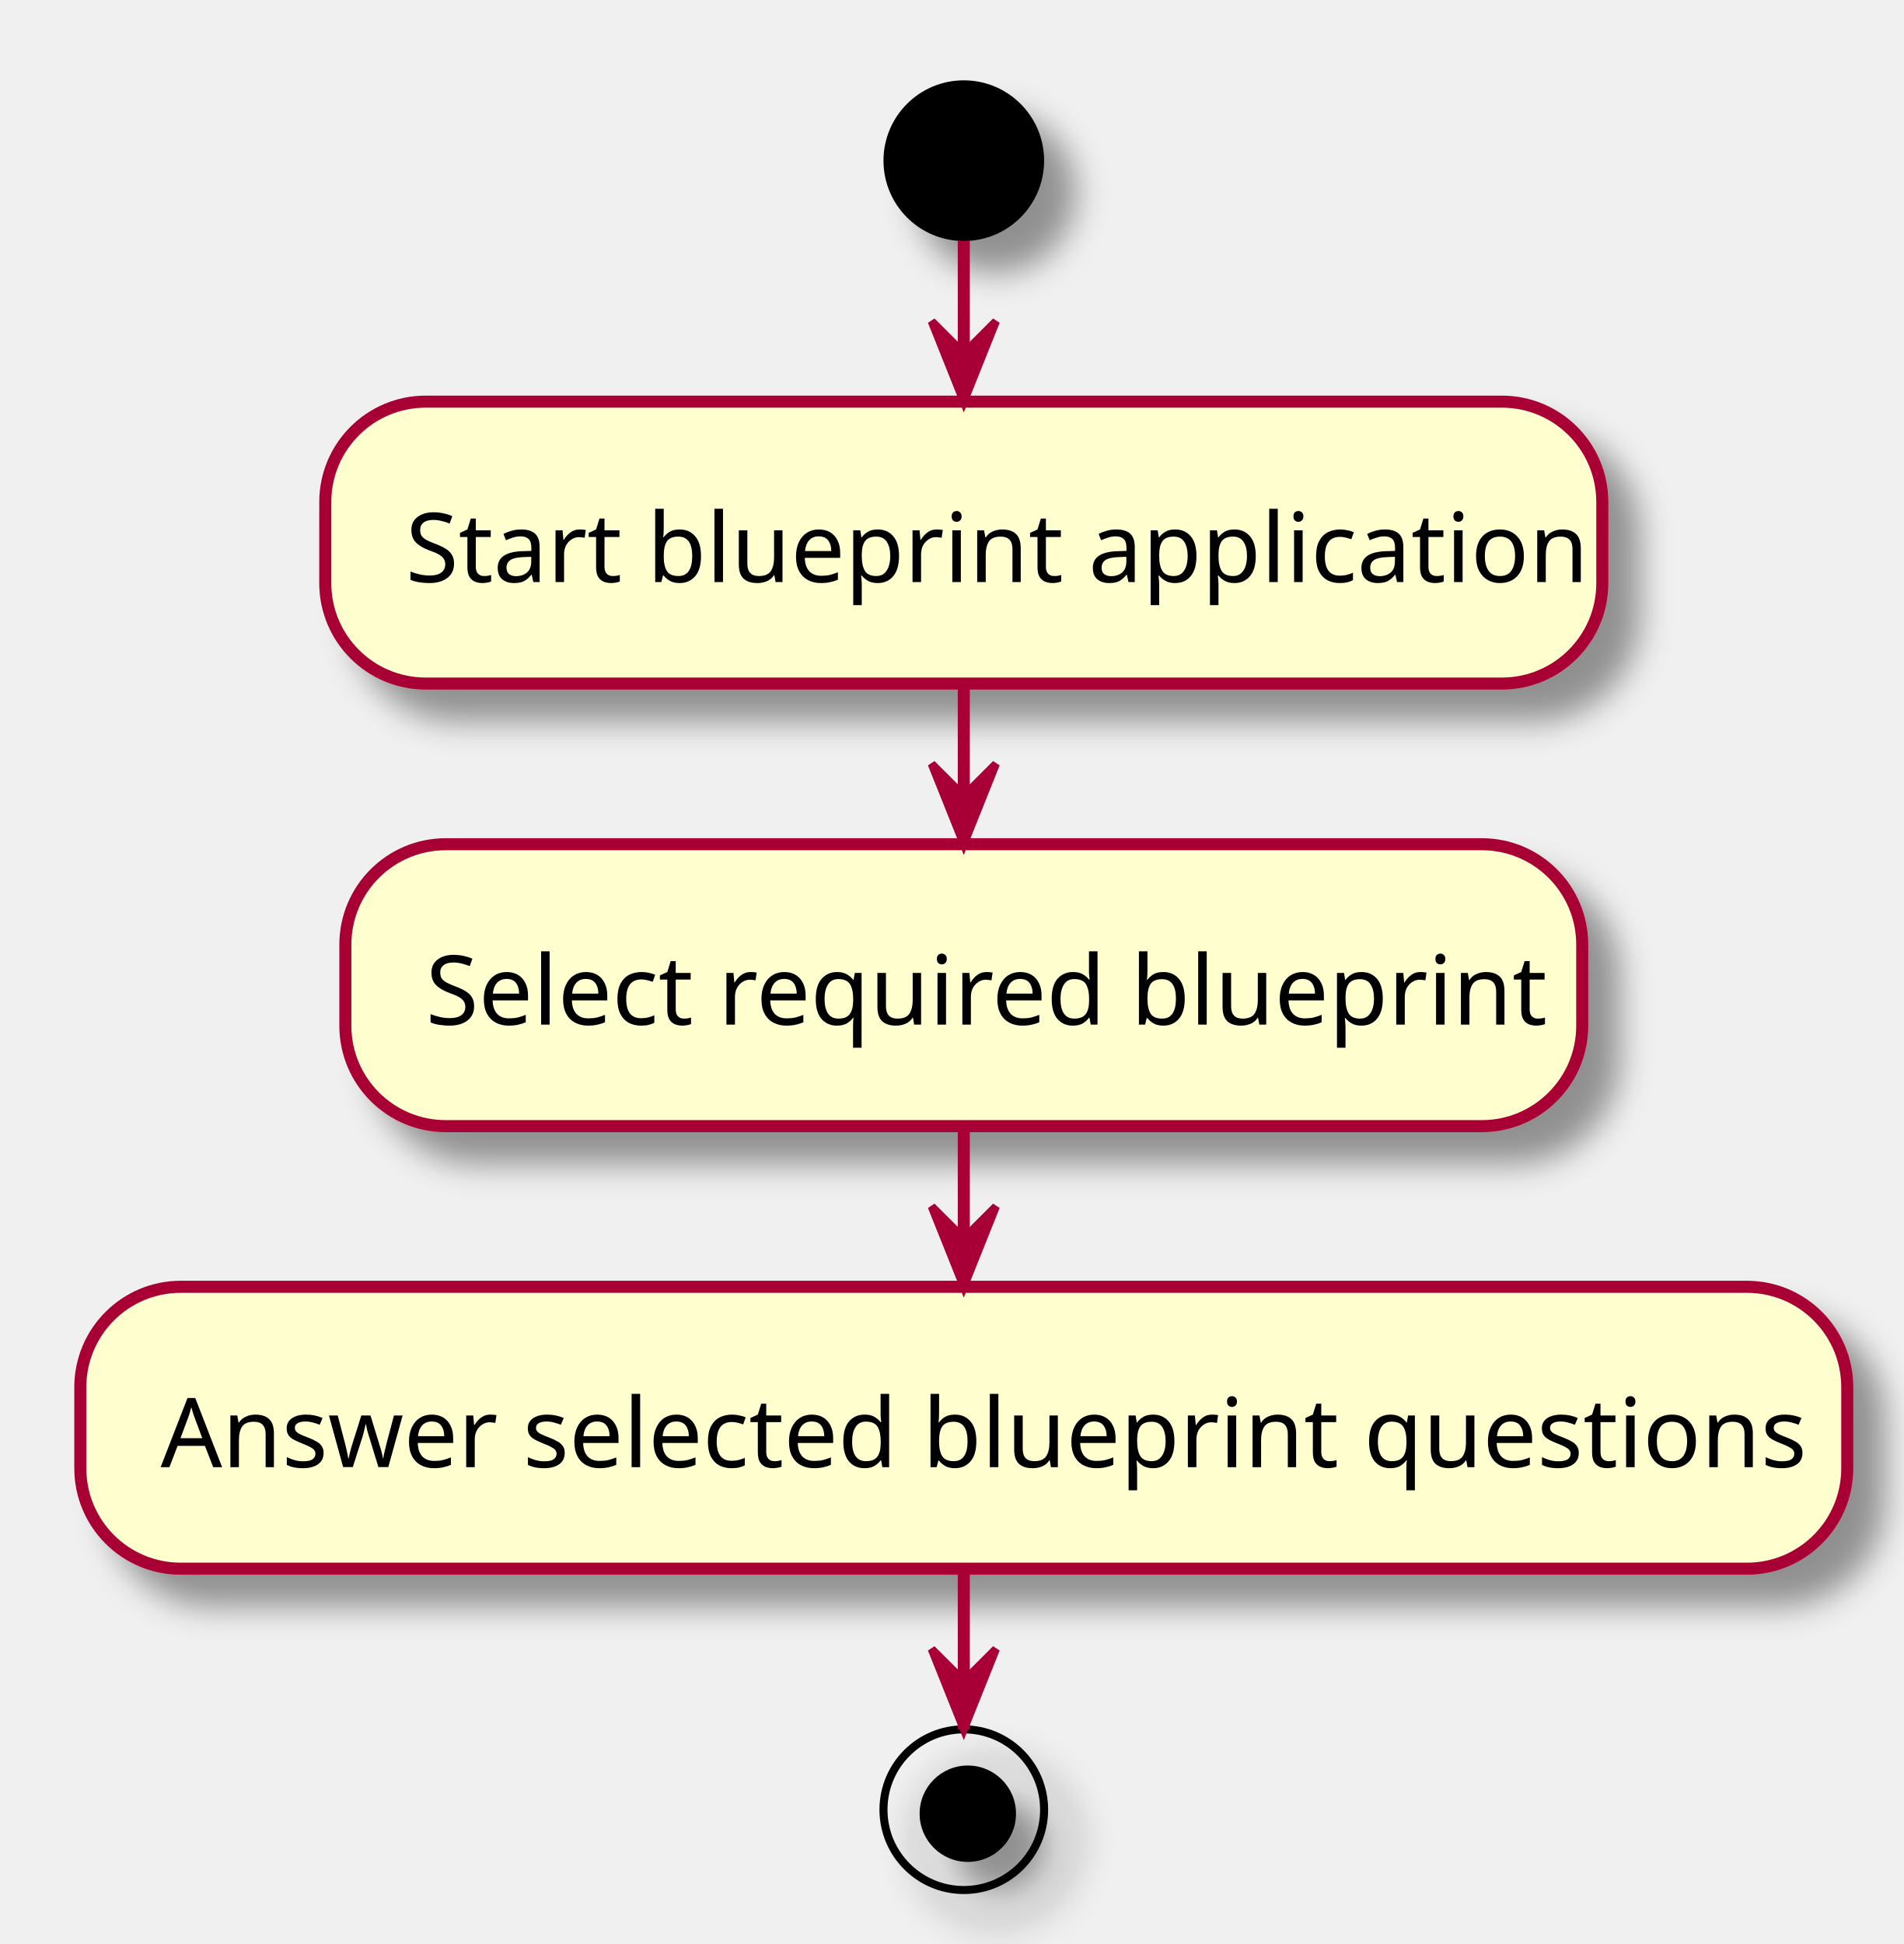
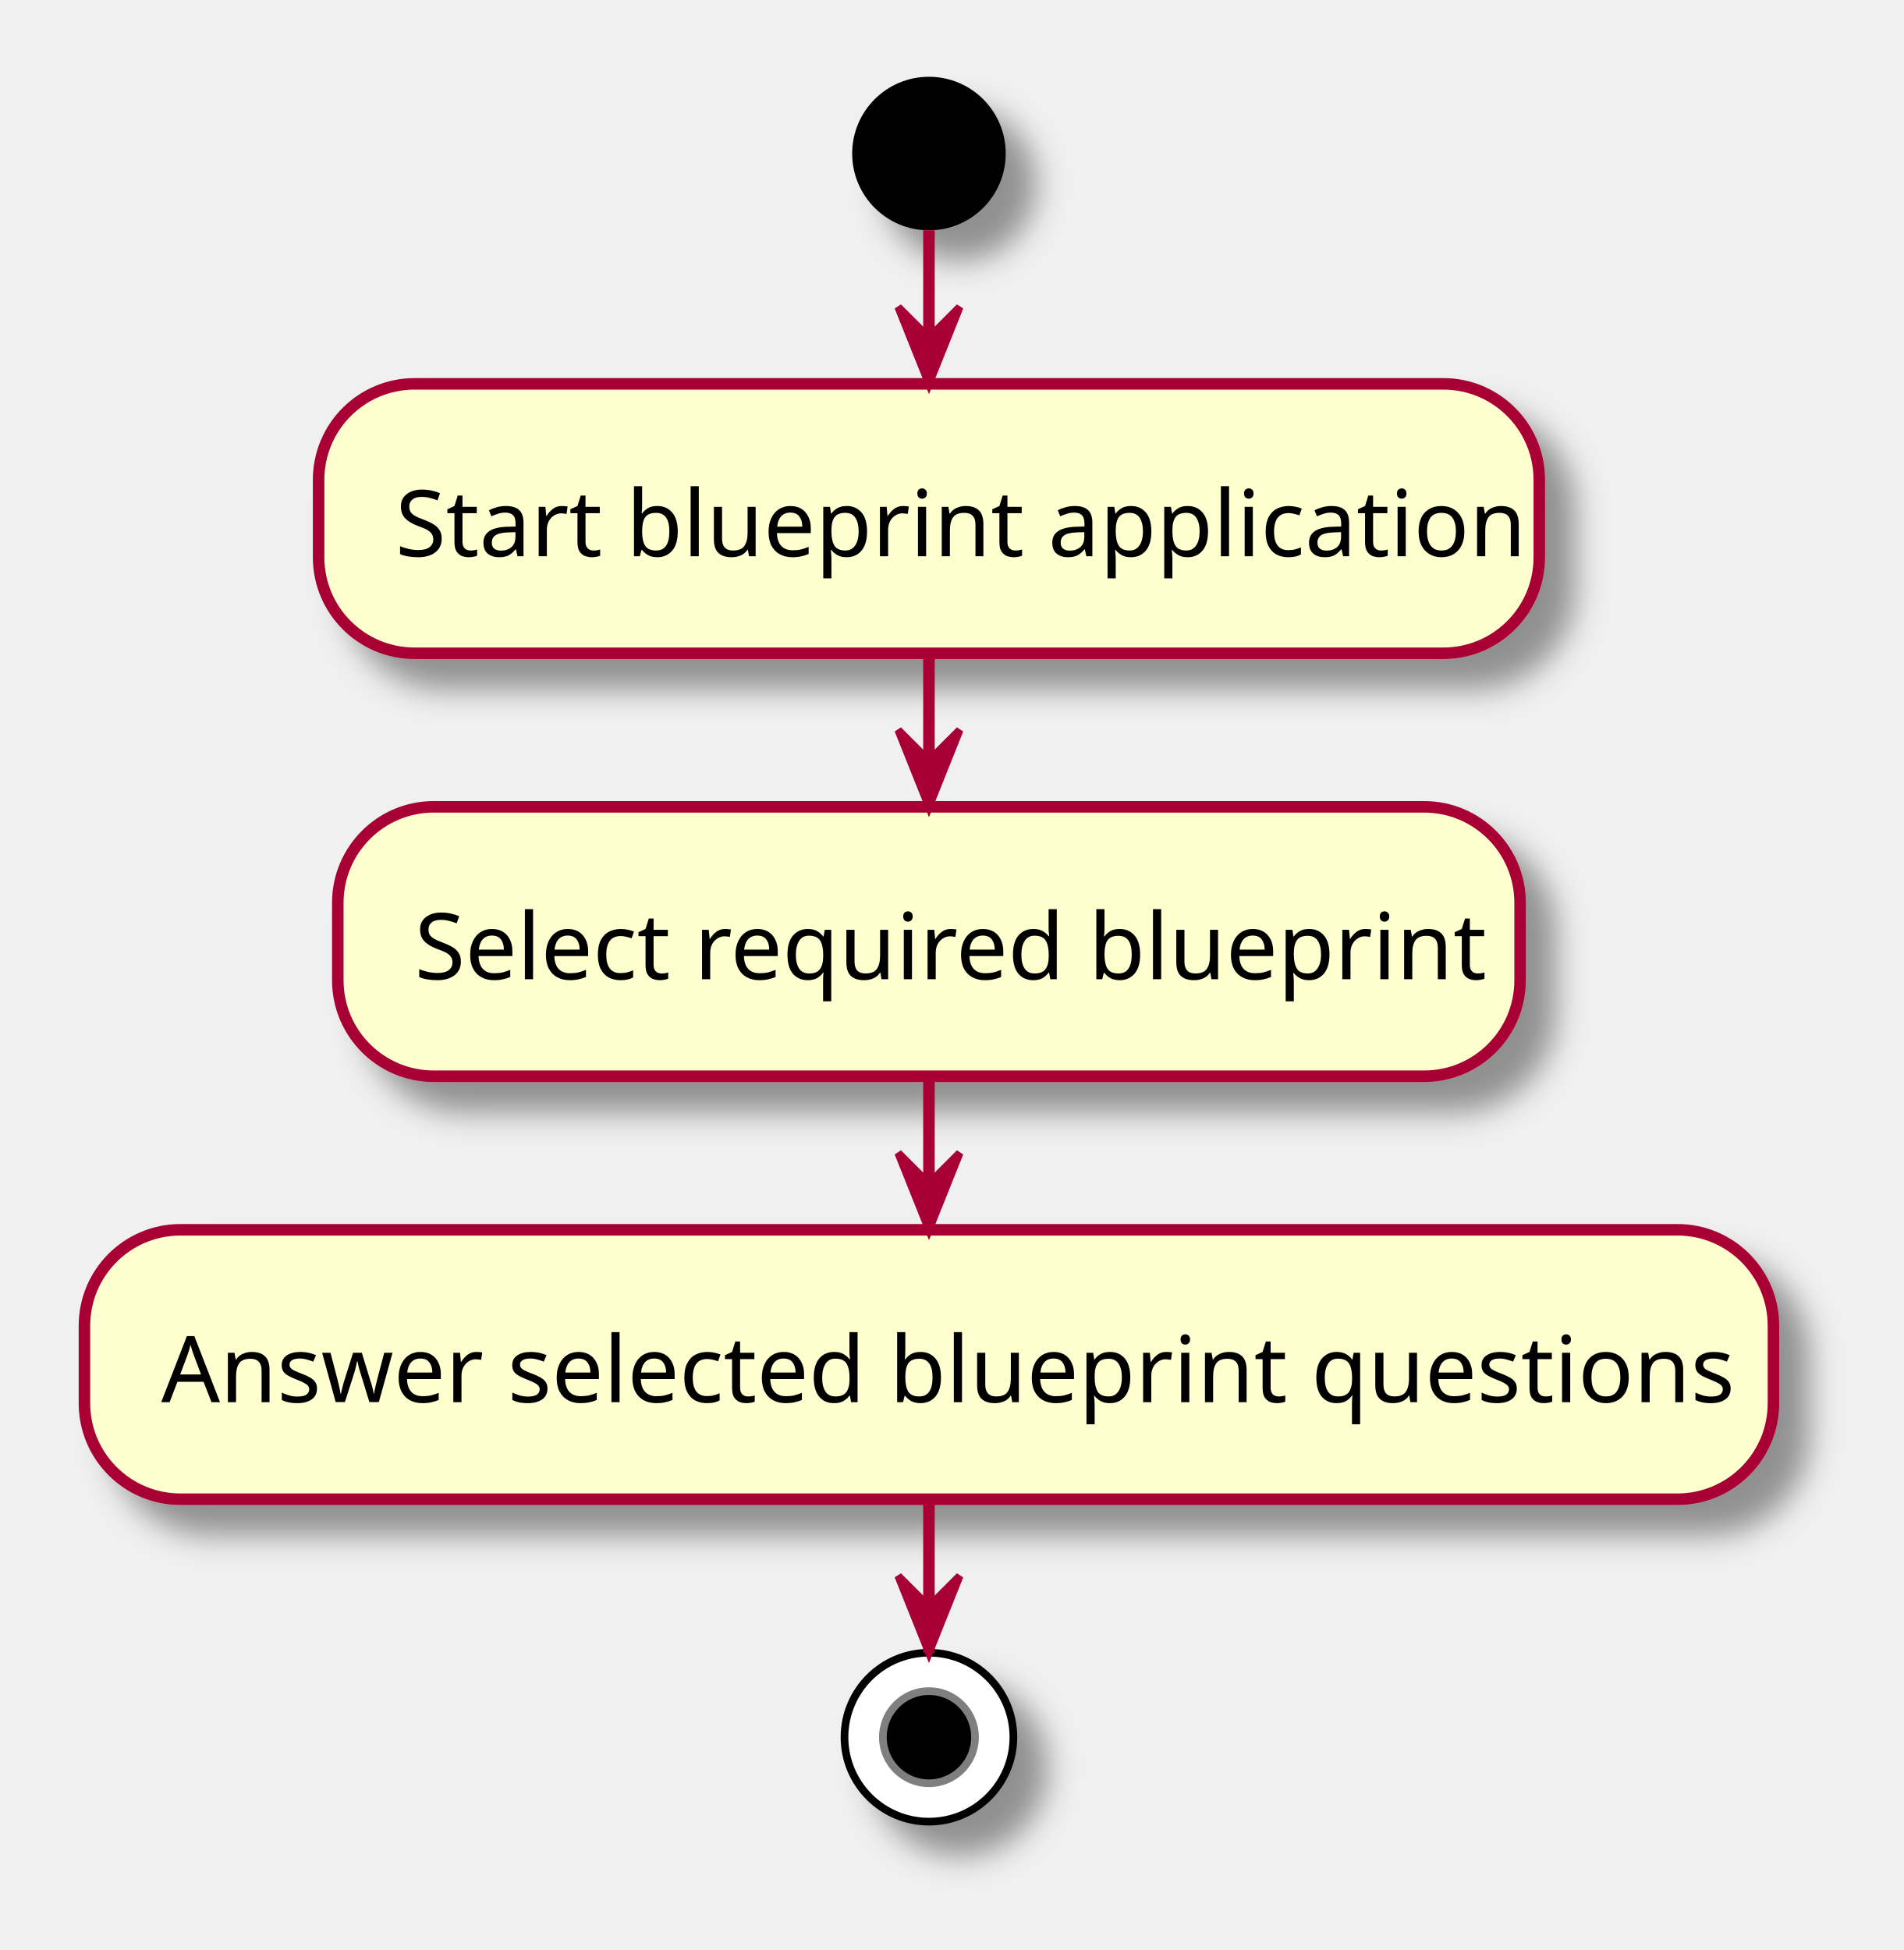
- <svg xmlns="http://www.w3.org/2000/svg" contentScriptType="application/ecmascript" contentStyleType="text/css" height="242px" preserveAspectRatio="none" style="width:237px;height:242px;" version="1.1" viewBox="0 0 237 242" width="237px" zoomAndPan="magnify">
+ <svg xmlns="http://www.w3.org/2000/svg" contentScriptType="application/ecmascript" contentStyleType="text/css" height="254px" preserveAspectRatio="none" style="width:248px;height:254px;" version="1.1" viewBox="0 0 248 254" width="248px" zoomAndPan="magnify">
  <defs>
-     <filter height="300%" id="fmgu0a9" width="300%" x="-1" y="-1">
+     <filter height="300%" id="f3wc98idb76hp" width="300%" x="-1" y="-1">
      <feGaussianBlur result="blurOut" stdDeviation="2.0" />
      <feColorMatrix in="blurOut" result="blurOut2" type="matrix" values="0 0 0 0 0 0 0 0 0 0 0 0 0 0 0 0 0 0 .4 0" />
      <feOffset dx="4.0" dy="4.0" in="blurOut2" result="blurOut3" />
      <feBlend in="SourceGraphic" in2="blurOut3" mode="normal" />
    </filter>
  </defs>
  <g>
-     <ellipse cx="120" cy="20" fill="#000000" filter="url(#fmgu0a9)" rx="10" ry="10" style="stroke: none; stroke-width: 1.0;" />
-     <rect fill="#FEFECE" filter="url(#fmgu0a9)" height="35.094" rx="12.5" ry="12.5" style="stroke: #A80036; stroke-width: 1.5;" width="159" x="40.5" y="50" />
-     <text fill="#000000" font-family="sans-serif" font-size="12" lengthAdjust="spacingAndGlyphs" textLength="139" x="50.5" y="72.457">Start blueprint application</text>
-     <rect fill="#FEFECE" filter="url(#fmgu0a9)" height="35.094" rx="12.5" ry="12.5" style="stroke: #A80036; stroke-width: 1.5;" width="154" x="43" y="105.094" />
-     <text fill="#000000" font-family="sans-serif" font-size="12" lengthAdjust="spacingAndGlyphs" textLength="134" x="53" y="127.551">Select required blueprint</text>
-     <rect fill="#FEFECE" filter="url(#fmgu0a9)" height="35.094" rx="12.5" ry="12.5" style="stroke: #A80036; stroke-width: 1.5;" width="220" x="10" y="160.188" />
-     <text fill="#000000" font-family="sans-serif" font-size="12" lengthAdjust="spacingAndGlyphs" textLength="200" x="20" y="182.644">Answer selected blueprint questions</text>
-     <ellipse cx="120" cy="225.281" fill="none" filter="url(#fmgu0a9)" rx="10" ry="10" style="stroke: #000000; stroke-width: 1.0;" />
-     <ellipse cx="120.5" cy="225.781" fill="#000000" filter="url(#fmgu0a9)" rx="6" ry="6" style="stroke: none; stroke-width: 1.0;" />
-     <line style="stroke: #A80036; stroke-width: 1.5;" x1="120" x2="120" y1="30" y2="50" />
-     <polygon fill="#A80036" points="116,40,120,50,124,40,120,44" style="stroke: #A80036; stroke-width: 1.0;" />
-     <line style="stroke: #A80036; stroke-width: 1.5;" x1="120" x2="120" y1="85.094" y2="105.094" />
-     <polygon fill="#A80036" points="116,95.094,120,105.094,124,95.094,120,99.094" style="stroke: #A80036; stroke-width: 1.0;" />
-     <line style="stroke: #A80036; stroke-width: 1.5;" x1="120" x2="120" y1="140.188" y2="160.188" />
-     <polygon fill="#A80036" points="116,150.188,120,160.188,124,150.188,120,154.188" style="stroke: #A80036; stroke-width: 1.0;" />
-     <line style="stroke: #A80036; stroke-width: 1.5;" x1="120" x2="120" y1="195.281" y2="215.281" />
-     <polygon fill="#A80036" points="116,205.281,120,215.281,124,205.281,120,209.281" style="stroke: #A80036; stroke-width: 1.0;" />
+     <ellipse cx="121" cy="20" fill="#000000" filter="url(#f3wc98idb76hp)" rx="10" ry="10" style="stroke:none;stroke-width:1.0;" />
+     <rect fill="#FEFECE" filter="url(#f3wc98idb76hp)" height="35.094" rx="12.5" ry="12.5" style="stroke:#A80036;stroke-width:1.5;" width="159" x="41.5" y="50" />
+     <text fill="#000000" font-family="sans-serif" font-size="12" lengthAdjust="spacing" textLength="139" x="51.5" y="72.457">Start blueprint application</text>
+     <rect fill="#FEFECE" filter="url(#f3wc98idb76hp)" height="35.094" rx="12.5" ry="12.5" style="stroke:#A80036;stroke-width:1.5;" width="154" x="44" y="105.094" />
+     <text fill="#000000" font-family="sans-serif" font-size="12" lengthAdjust="spacing" textLength="134" x="54" y="127.551">Select required blueprint</text>
+     <rect fill="#FEFECE" filter="url(#f3wc98idb76hp)" height="35.094" rx="12.5" ry="12.5" style="stroke:#A80036;stroke-width:1.5;" width="220" x="11" y="160.188" />
+     <text fill="#000000" font-family="sans-serif" font-size="12" lengthAdjust="spacing" textLength="200" x="21" y="182.644">Answer selected blueprint questions</text>
+     <ellipse cx="121" cy="226.281" fill="#FFFFFF" filter="url(#f3wc98idb76hp)" rx="11" ry="11" style="stroke:#000000;stroke-width:1.0;" />
+     <ellipse cx="121" cy="226.281" fill="#000000" rx="6" ry="6" style="stroke:#7F7F7F;stroke-width:1.0;" />
+     <line style="stroke:#A80036;stroke-width:1.5;" x1="121" x2="121" y1="30" y2="50" />
+     <polygon fill="#A80036" points="117,40,121,50,125,40,121,44" style="stroke:#A80036;stroke-width:1.0;" />
+     <line style="stroke:#A80036;stroke-width:1.5;" x1="121" x2="121" y1="85.094" y2="105.094" />
+     <polygon fill="#A80036" points="117,95.094,121,105.094,125,95.094,121,99.094" style="stroke:#A80036;stroke-width:1.0;" />
+     <line style="stroke:#A80036;stroke-width:1.5;" x1="121" x2="121" y1="140.188" y2="160.188" />
+     <polygon fill="#A80036" points="117,150.188,121,160.188,125,150.188,121,154.188" style="stroke:#A80036;stroke-width:1.0;" />
+     <line style="stroke:#A80036;stroke-width:1.5;" x1="121" x2="121" y1="195.281" y2="215.281" />
+     <polygon fill="#A80036" points="117,205.281,121,215.281,125,205.281,121,209.281" style="stroke:#A80036;stroke-width:1.0;" />
  </g>
</svg>
